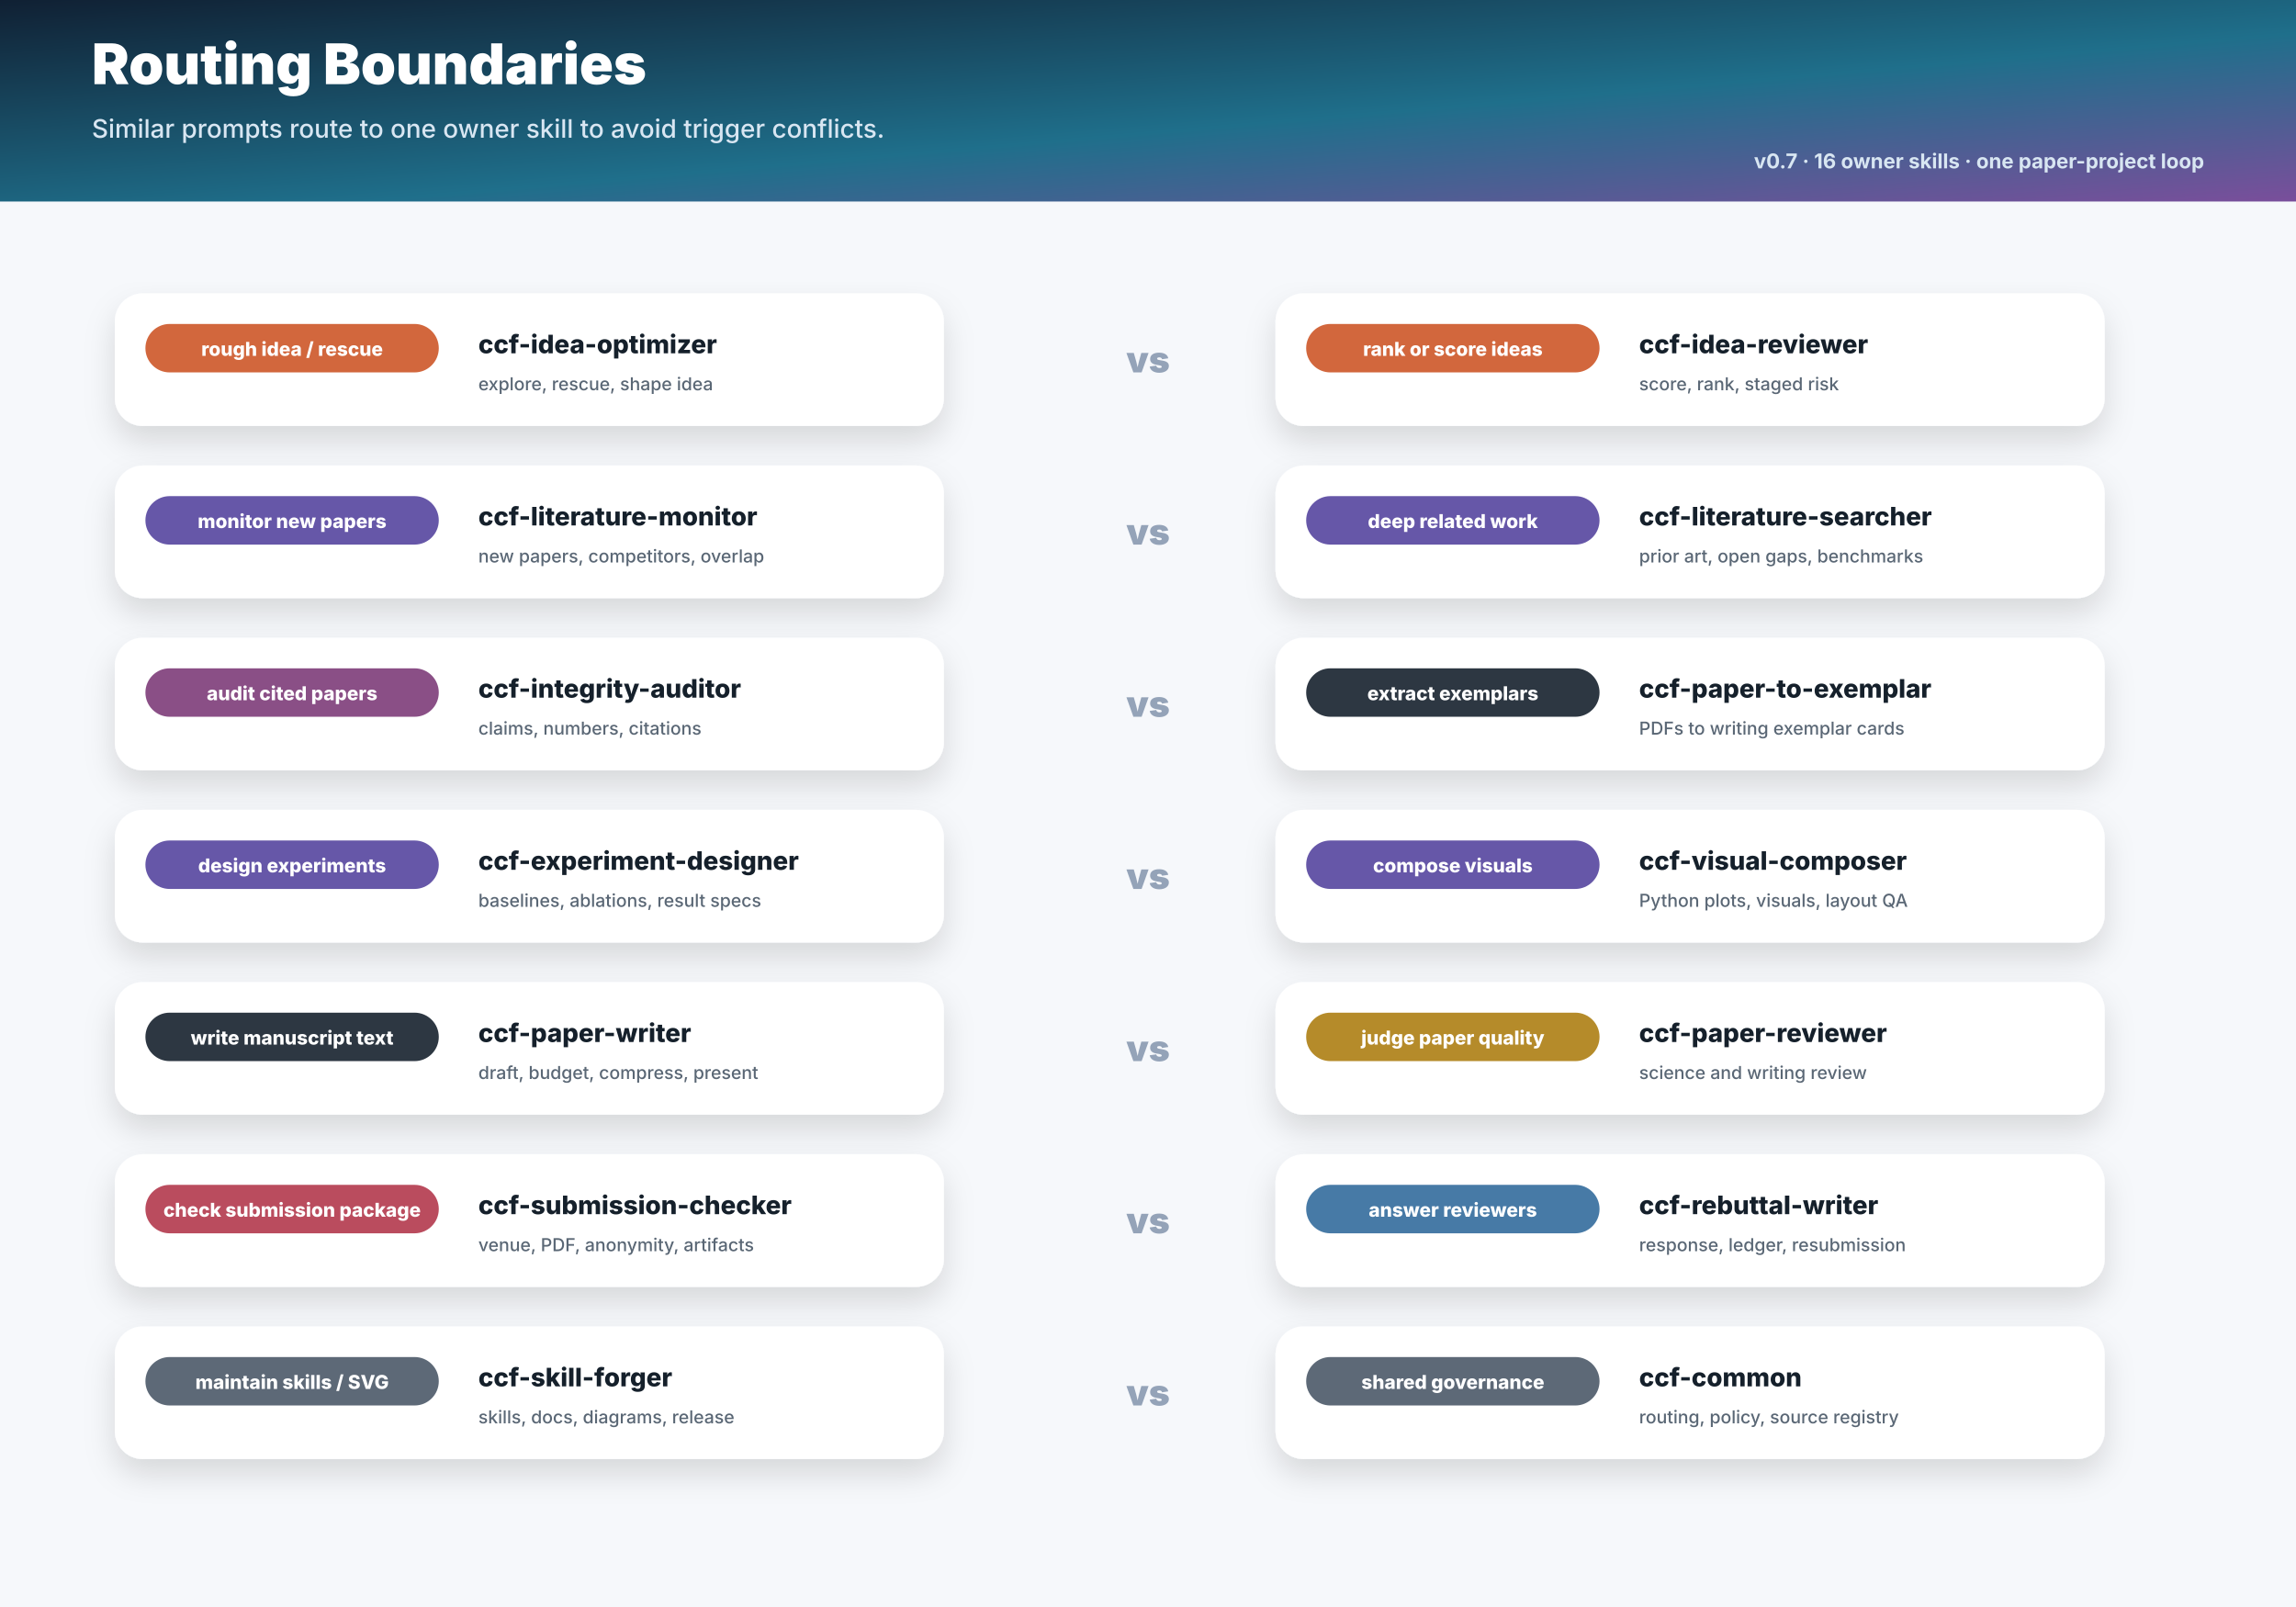
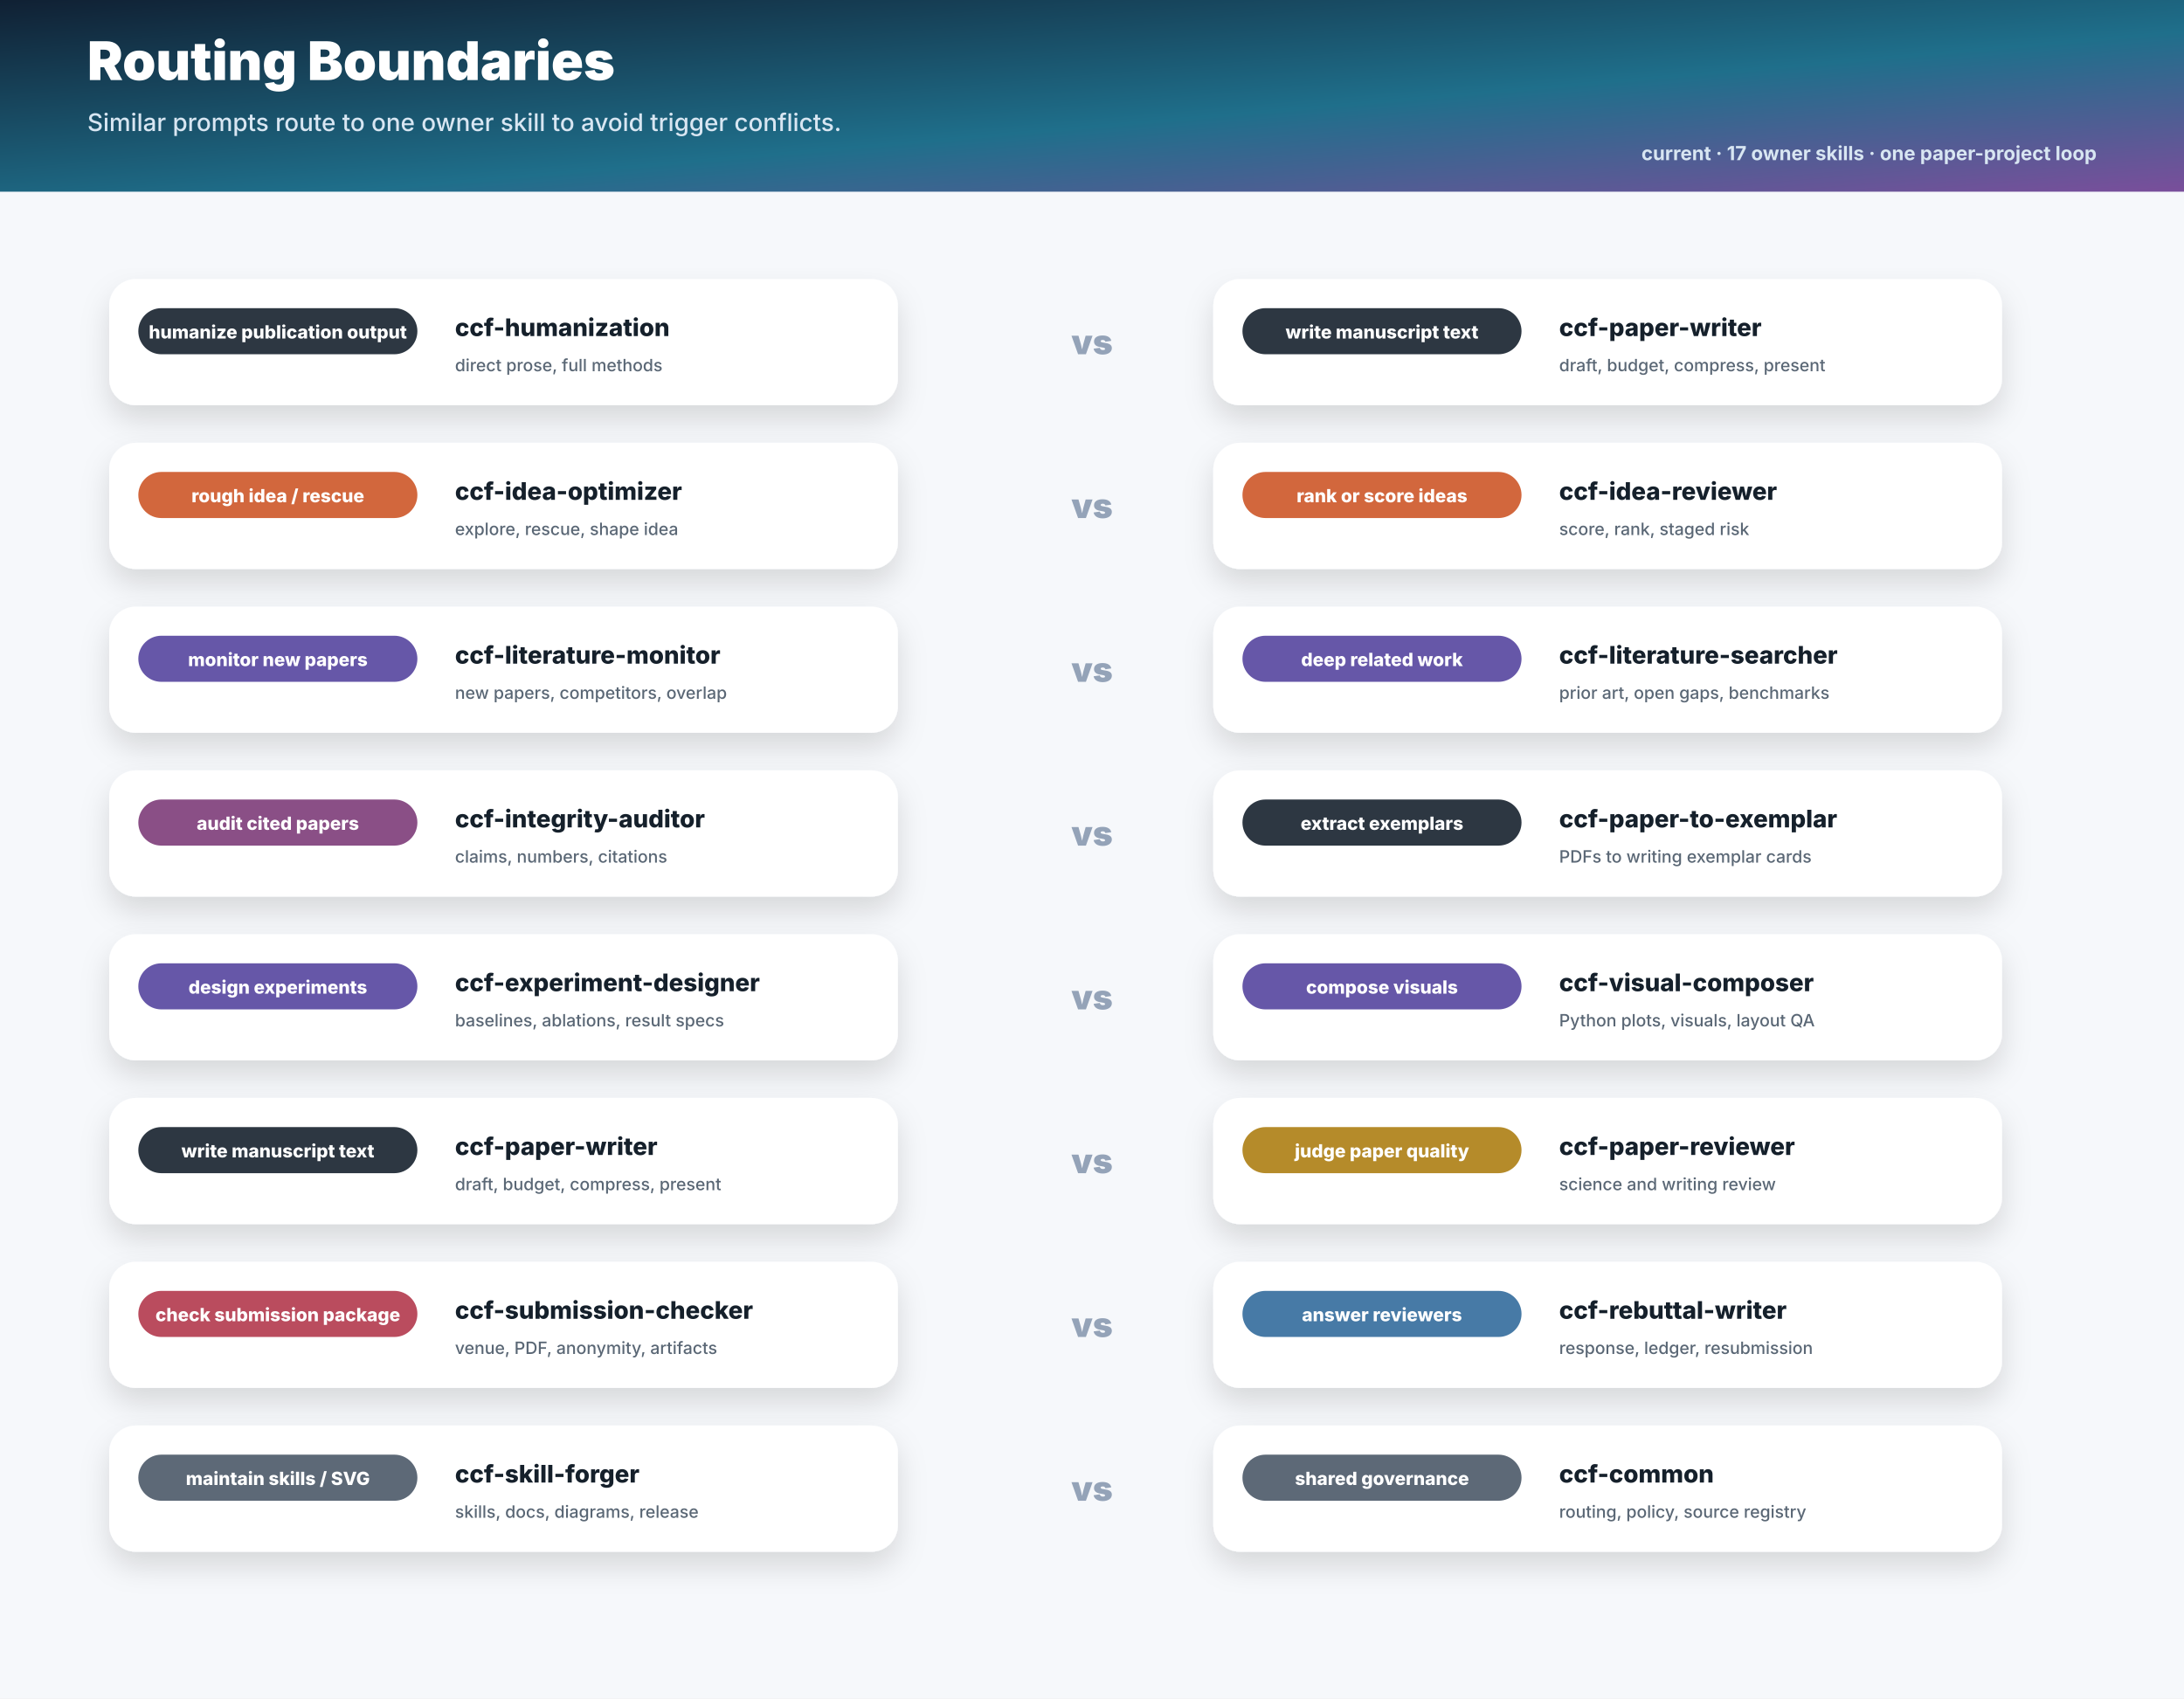
- <svg xmlns="http://www.w3.org/2000/svg" width="1800" height="1260" viewBox="0 0 1800 1260">
+ <svg xmlns="http://www.w3.org/2000/svg" width="1800" height="1400" viewBox="0 0 1800 1400">
  <defs>
    <linearGradient id="header" x1="0" y1="0" x2="1" y2="1">
      <stop offset="0" stop-color="#102033" />
      <stop offset="0.58" stop-color="#1F6F8B" />
      <stop offset="1" stop-color="#7A4E9B" />
    </linearGradient>
    <filter id="shadow" x="-20%" y="-20%" width="140%" height="160%">
      <feDropShadow dx="0" dy="12" stdDeviation="12" flood-color="#0B1826" flood-opacity="0.13" />
    </filter>
    <marker id="arrow" markerWidth="13" markerHeight="13" refX="11" refY="6.5" orient="auto">
      <path d="M2,2 L11,6.5 L2,11 Z" fill="#7B8794" />
    </marker>
  </defs>
  <style>text{font-family:Inter, Segoe UI, Arial, sans-serif;dominant-baseline:auto} .mono{font-family:Consolas,Menlo,monospace}</style>
-   <rect x="0" y="0" width="1800" height="1260" rx="0" fill="#F6F8FB" stroke="none" stroke-width="2" />
+   <rect x="0" y="0" width="1800" height="1400" rx="0" fill="#F6F8FB" stroke="none" stroke-width="2" />
  <rect x="0" y="0" width="1800" height="158" rx="0" fill="url(#header)" stroke="none" stroke-width="2" />
  <text x="72" y="66" font-size="44" font-weight="850" fill="#FFFFFF" text-anchor="start">Routing Boundaries</text>
  <text x="72" y="108" font-size="20" font-weight="500" fill="#D8E6F2" text-anchor="start">Similar prompts route to one owner skill to avoid trigger conflicts.</text>
-   <text x="1728" y="132" font-size="16" font-weight="650" fill="#D8E6F2" text-anchor="end">v0.7 · 16 owner skills · one paper-project loop</text>
+   <text x="1728" y="132" font-size="16" font-weight="650" fill="#D8E6F2" text-anchor="end">current · 17 owner skills · one paper-project loop</text>
  <rect x="90" y="230" width="650" height="104" rx="22" fill="#FFFFFF" stroke="none" stroke-width="2" filter="url(#shadow)" />
-   <rect x="114" y="254" width="230" height="38" rx="19" fill="#D2673D" stroke="none" stroke-width="2" />
-   <text x="229" y="279" font-size="15" font-weight="760" fill="#FFFFFF" text-anchor="middle">rough idea / rescue</text>
-   <text x="375" y="277" font-size="20" font-weight="820" fill="#15202B" text-anchor="start">ccf-idea-optimizer</text>
-   <text x="375" y="306" font-size="14" font-weight="520" fill="#5A6775" text-anchor="start">explore, rescue, shape idea</text>
+   <rect x="114" y="254" width="230" height="38" rx="19" fill="#2D3742" stroke="none" stroke-width="2" />
+   <text x="229" y="279" font-size="15" font-weight="760" fill="#FFFFFF" text-anchor="middle">humanize publication output</text>
+   <text x="375" y="277" font-size="20" font-weight="820" fill="#15202B" text-anchor="start">ccf-humanization</text>
+   <text x="375" y="306" font-size="14" font-weight="520" fill="#5A6775" text-anchor="start">direct prose, full methods</text>
  <rect x="1000" y="230" width="650" height="104" rx="22" fill="#FFFFFF" stroke="none" stroke-width="2" filter="url(#shadow)" />
-   <rect x="1024" y="254" width="230" height="38" rx="19" fill="#D2673D" stroke="none" stroke-width="2" />
-   <text x="1139" y="279" font-size="15" font-weight="760" fill="#FFFFFF" text-anchor="middle">rank or score ideas</text>
-   <text x="1285" y="277" font-size="20" font-weight="820" fill="#15202B" text-anchor="start">ccf-idea-reviewer</text>
-   <text x="1285" y="306" font-size="14" font-weight="520" fill="#5A6775" text-anchor="start">score, rank, staged risk</text>
+   <rect x="1024" y="254" width="230" height="38" rx="19" fill="#2D3742" stroke="none" stroke-width="2" />
+   <text x="1139" y="279" font-size="15" font-weight="760" fill="#FFFFFF" text-anchor="middle">write manuscript text</text>
+   <text x="1285" y="277" font-size="20" font-weight="820" fill="#15202B" text-anchor="start">ccf-paper-writer</text>
+   <text x="1285" y="306" font-size="14" font-weight="520" fill="#5A6775" text-anchor="start">draft, budget, compress, present</text>
  <text x="900" y="292" font-size="28" font-weight="850" fill="#94A3B8" text-anchor="middle">vs</text>
  <rect x="90" y="365" width="650" height="104" rx="22" fill="#FFFFFF" stroke="none" stroke-width="2" filter="url(#shadow)" />
-   <rect x="114" y="389" width="230" height="38" rx="19" fill="#6657A8" stroke="none" stroke-width="2" />
-   <text x="229" y="414" font-size="15" font-weight="760" fill="#FFFFFF" text-anchor="middle">monitor new papers</text>
-   <text x="375" y="412" font-size="20" font-weight="820" fill="#15202B" text-anchor="start">ccf-literature-monitor</text>
-   <text x="375" y="441" font-size="14" font-weight="520" fill="#5A6775" text-anchor="start">new papers, competitors, overlap</text>
+   <rect x="114" y="389" width="230" height="38" rx="19" fill="#D2673D" stroke="none" stroke-width="2" />
+   <text x="229" y="414" font-size="15" font-weight="760" fill="#FFFFFF" text-anchor="middle">rough idea / rescue</text>
+   <text x="375" y="412" font-size="20" font-weight="820" fill="#15202B" text-anchor="start">ccf-idea-optimizer</text>
+   <text x="375" y="441" font-size="14" font-weight="520" fill="#5A6775" text-anchor="start">explore, rescue, shape idea</text>
  <rect x="1000" y="365" width="650" height="104" rx="22" fill="#FFFFFF" stroke="none" stroke-width="2" filter="url(#shadow)" />
-   <rect x="1024" y="389" width="230" height="38" rx="19" fill="#6657A8" stroke="none" stroke-width="2" />
-   <text x="1139" y="414" font-size="15" font-weight="760" fill="#FFFFFF" text-anchor="middle">deep related work</text>
-   <text x="1285" y="412" font-size="20" font-weight="820" fill="#15202B" text-anchor="start">ccf-literature-searcher</text>
-   <text x="1285" y="441" font-size="14" font-weight="520" fill="#5A6775" text-anchor="start">prior art, open gaps, benchmarks</text>
+   <rect x="1024" y="389" width="230" height="38" rx="19" fill="#D2673D" stroke="none" stroke-width="2" />
+   <text x="1139" y="414" font-size="15" font-weight="760" fill="#FFFFFF" text-anchor="middle">rank or score ideas</text>
+   <text x="1285" y="412" font-size="20" font-weight="820" fill="#15202B" text-anchor="start">ccf-idea-reviewer</text>
+   <text x="1285" y="441" font-size="14" font-weight="520" fill="#5A6775" text-anchor="start">score, rank, staged risk</text>
  <text x="900" y="427" font-size="28" font-weight="850" fill="#94A3B8" text-anchor="middle">vs</text>
  <rect x="90" y="500" width="650" height="104" rx="22" fill="#FFFFFF" stroke="none" stroke-width="2" filter="url(#shadow)" />
-   <rect x="114" y="524" width="230" height="38" rx="19" fill="#8A4F86" stroke="none" stroke-width="2" />
-   <text x="229" y="549" font-size="15" font-weight="760" fill="#FFFFFF" text-anchor="middle">audit cited papers</text>
-   <text x="375" y="547" font-size="20" font-weight="820" fill="#15202B" text-anchor="start">ccf-integrity-auditor</text>
-   <text x="375" y="576" font-size="14" font-weight="520" fill="#5A6775" text-anchor="start">claims, numbers, citations</text>
+   <rect x="114" y="524" width="230" height="38" rx="19" fill="#6657A8" stroke="none" stroke-width="2" />
+   <text x="229" y="549" font-size="15" font-weight="760" fill="#FFFFFF" text-anchor="middle">monitor new papers</text>
+   <text x="375" y="547" font-size="20" font-weight="820" fill="#15202B" text-anchor="start">ccf-literature-monitor</text>
+   <text x="375" y="576" font-size="14" font-weight="520" fill="#5A6775" text-anchor="start">new papers, competitors, overlap</text>
  <rect x="1000" y="500" width="650" height="104" rx="22" fill="#FFFFFF" stroke="none" stroke-width="2" filter="url(#shadow)" />
-   <rect x="1024" y="524" width="230" height="38" rx="19" fill="#2D3742" stroke="none" stroke-width="2" />
-   <text x="1139" y="549" font-size="15" font-weight="760" fill="#FFFFFF" text-anchor="middle">extract exemplars</text>
-   <text x="1285" y="547" font-size="20" font-weight="820" fill="#15202B" text-anchor="start">ccf-paper-to-exemplar</text>
-   <text x="1285" y="576" font-size="14" font-weight="520" fill="#5A6775" text-anchor="start">PDFs to writing exemplar cards</text>
+   <rect x="1024" y="524" width="230" height="38" rx="19" fill="#6657A8" stroke="none" stroke-width="2" />
+   <text x="1139" y="549" font-size="15" font-weight="760" fill="#FFFFFF" text-anchor="middle">deep related work</text>
+   <text x="1285" y="547" font-size="20" font-weight="820" fill="#15202B" text-anchor="start">ccf-literature-searcher</text>
+   <text x="1285" y="576" font-size="14" font-weight="520" fill="#5A6775" text-anchor="start">prior art, open gaps, benchmarks</text>
  <text x="900" y="562" font-size="28" font-weight="850" fill="#94A3B8" text-anchor="middle">vs</text>
  <rect x="90" y="635" width="650" height="104" rx="22" fill="#FFFFFF" stroke="none" stroke-width="2" filter="url(#shadow)" />
-   <rect x="114" y="659" width="230" height="38" rx="19" fill="#6657A8" stroke="none" stroke-width="2" />
-   <text x="229" y="684" font-size="15" font-weight="760" fill="#FFFFFF" text-anchor="middle">design experiments</text>
-   <text x="375" y="682" font-size="20" font-weight="820" fill="#15202B" text-anchor="start">ccf-experiment-designer</text>
-   <text x="375" y="711" font-size="14" font-weight="520" fill="#5A6775" text-anchor="start">baselines, ablations, result specs</text>
+   <rect x="114" y="659" width="230" height="38" rx="19" fill="#8A4F86" stroke="none" stroke-width="2" />
+   <text x="229" y="684" font-size="15" font-weight="760" fill="#FFFFFF" text-anchor="middle">audit cited papers</text>
+   <text x="375" y="682" font-size="20" font-weight="820" fill="#15202B" text-anchor="start">ccf-integrity-auditor</text>
+   <text x="375" y="711" font-size="14" font-weight="520" fill="#5A6775" text-anchor="start">claims, numbers, citations</text>
  <rect x="1000" y="635" width="650" height="104" rx="22" fill="#FFFFFF" stroke="none" stroke-width="2" filter="url(#shadow)" />
-   <rect x="1024" y="659" width="230" height="38" rx="19" fill="#6657A8" stroke="none" stroke-width="2" />
-   <text x="1139" y="684" font-size="15" font-weight="760" fill="#FFFFFF" text-anchor="middle">compose visuals</text>
-   <text x="1285" y="682" font-size="20" font-weight="820" fill="#15202B" text-anchor="start">ccf-visual-composer</text>
-   <text x="1285" y="711" font-size="14" font-weight="520" fill="#5A6775" text-anchor="start">Python plots, visuals, layout QA</text>
+   <rect x="1024" y="659" width="230" height="38" rx="19" fill="#2D3742" stroke="none" stroke-width="2" />
+   <text x="1139" y="684" font-size="15" font-weight="760" fill="#FFFFFF" text-anchor="middle">extract exemplars</text>
+   <text x="1285" y="682" font-size="20" font-weight="820" fill="#15202B" text-anchor="start">ccf-paper-to-exemplar</text>
+   <text x="1285" y="711" font-size="14" font-weight="520" fill="#5A6775" text-anchor="start">PDFs to writing exemplar cards</text>
  <text x="900" y="697" font-size="28" font-weight="850" fill="#94A3B8" text-anchor="middle">vs</text>
  <rect x="90" y="770" width="650" height="104" rx="22" fill="#FFFFFF" stroke="none" stroke-width="2" filter="url(#shadow)" />
-   <rect x="114" y="794" width="230" height="38" rx="19" fill="#2D3742" stroke="none" stroke-width="2" />
-   <text x="229" y="819" font-size="15" font-weight="760" fill="#FFFFFF" text-anchor="middle">write manuscript text</text>
-   <text x="375" y="817" font-size="20" font-weight="820" fill="#15202B" text-anchor="start">ccf-paper-writer</text>
-   <text x="375" y="846" font-size="14" font-weight="520" fill="#5A6775" text-anchor="start">draft, budget, compress, present</text>
+   <rect x="114" y="794" width="230" height="38" rx="19" fill="#6657A8" stroke="none" stroke-width="2" />
+   <text x="229" y="819" font-size="15" font-weight="760" fill="#FFFFFF" text-anchor="middle">design experiments</text>
+   <text x="375" y="817" font-size="20" font-weight="820" fill="#15202B" text-anchor="start">ccf-experiment-designer</text>
+   <text x="375" y="846" font-size="14" font-weight="520" fill="#5A6775" text-anchor="start">baselines, ablations, result specs</text>
  <rect x="1000" y="770" width="650" height="104" rx="22" fill="#FFFFFF" stroke="none" stroke-width="2" filter="url(#shadow)" />
-   <rect x="1024" y="794" width="230" height="38" rx="19" fill="#B58B2A" stroke="none" stroke-width="2" />
-   <text x="1139" y="819" font-size="15" font-weight="760" fill="#FFFFFF" text-anchor="middle">judge paper quality</text>
-   <text x="1285" y="817" font-size="20" font-weight="820" fill="#15202B" text-anchor="start">ccf-paper-reviewer</text>
-   <text x="1285" y="846" font-size="14" font-weight="520" fill="#5A6775" text-anchor="start">science and writing review</text>
+   <rect x="1024" y="794" width="230" height="38" rx="19" fill="#6657A8" stroke="none" stroke-width="2" />
+   <text x="1139" y="819" font-size="15" font-weight="760" fill="#FFFFFF" text-anchor="middle">compose visuals</text>
+   <text x="1285" y="817" font-size="20" font-weight="820" fill="#15202B" text-anchor="start">ccf-visual-composer</text>
+   <text x="1285" y="846" font-size="14" font-weight="520" fill="#5A6775" text-anchor="start">Python plots, visuals, layout QA</text>
  <text x="900" y="832" font-size="28" font-weight="850" fill="#94A3B8" text-anchor="middle">vs</text>
  <rect x="90" y="905" width="650" height="104" rx="22" fill="#FFFFFF" stroke="none" stroke-width="2" filter="url(#shadow)" />
-   <rect x="114" y="929" width="230" height="38" rx="19" fill="#BA4C5E" stroke="none" stroke-width="2" />
-   <text x="229" y="954" font-size="15" font-weight="760" fill="#FFFFFF" text-anchor="middle">check submission package</text>
-   <text x="375" y="952" font-size="20" font-weight="820" fill="#15202B" text-anchor="start">ccf-submission-checker</text>
-   <text x="375" y="981" font-size="14" font-weight="520" fill="#5A6775" text-anchor="start">venue, PDF, anonymity, artifacts</text>
+   <rect x="114" y="929" width="230" height="38" rx="19" fill="#2D3742" stroke="none" stroke-width="2" />
+   <text x="229" y="954" font-size="15" font-weight="760" fill="#FFFFFF" text-anchor="middle">write manuscript text</text>
+   <text x="375" y="952" font-size="20" font-weight="820" fill="#15202B" text-anchor="start">ccf-paper-writer</text>
+   <text x="375" y="981" font-size="14" font-weight="520" fill="#5A6775" text-anchor="start">draft, budget, compress, present</text>
  <rect x="1000" y="905" width="650" height="104" rx="22" fill="#FFFFFF" stroke="none" stroke-width="2" filter="url(#shadow)" />
-   <rect x="1024" y="929" width="230" height="38" rx="19" fill="#477AA6" stroke="none" stroke-width="2" />
-   <text x="1139" y="954" font-size="15" font-weight="760" fill="#FFFFFF" text-anchor="middle">answer reviewers</text>
-   <text x="1285" y="952" font-size="20" font-weight="820" fill="#15202B" text-anchor="start">ccf-rebuttal-writer</text>
-   <text x="1285" y="981" font-size="14" font-weight="520" fill="#5A6775" text-anchor="start">response, ledger, resubmission</text>
+   <rect x="1024" y="929" width="230" height="38" rx="19" fill="#B58B2A" stroke="none" stroke-width="2" />
+   <text x="1139" y="954" font-size="15" font-weight="760" fill="#FFFFFF" text-anchor="middle">judge paper quality</text>
+   <text x="1285" y="952" font-size="20" font-weight="820" fill="#15202B" text-anchor="start">ccf-paper-reviewer</text>
+   <text x="1285" y="981" font-size="14" font-weight="520" fill="#5A6775" text-anchor="start">science and writing review</text>
  <text x="900" y="967" font-size="28" font-weight="850" fill="#94A3B8" text-anchor="middle">vs</text>
  <rect x="90" y="1040" width="650" height="104" rx="22" fill="#FFFFFF" stroke="none" stroke-width="2" filter="url(#shadow)" />
-   <rect x="114" y="1064" width="230" height="38" rx="19" fill="#5D6977" stroke="none" stroke-width="2" />
-   <text x="229" y="1089" font-size="15" font-weight="760" fill="#FFFFFF" text-anchor="middle">maintain skills / SVG</text>
-   <text x="375" y="1087" font-size="20" font-weight="820" fill="#15202B" text-anchor="start">ccf-skill-forger</text>
-   <text x="375" y="1116" font-size="14" font-weight="520" fill="#5A6775" text-anchor="start">skills, docs, diagrams, release</text>
+   <rect x="114" y="1064" width="230" height="38" rx="19" fill="#BA4C5E" stroke="none" stroke-width="2" />
+   <text x="229" y="1089" font-size="15" font-weight="760" fill="#FFFFFF" text-anchor="middle">check submission package</text>
+   <text x="375" y="1087" font-size="20" font-weight="820" fill="#15202B" text-anchor="start">ccf-submission-checker</text>
+   <text x="375" y="1116" font-size="14" font-weight="520" fill="#5A6775" text-anchor="start">venue, PDF, anonymity, artifacts</text>
  <rect x="1000" y="1040" width="650" height="104" rx="22" fill="#FFFFFF" stroke="none" stroke-width="2" filter="url(#shadow)" />
-   <rect x="1024" y="1064" width="230" height="38" rx="19" fill="#5D6977" stroke="none" stroke-width="2" />
-   <text x="1139" y="1089" font-size="15" font-weight="760" fill="#FFFFFF" text-anchor="middle">shared governance</text>
-   <text x="1285" y="1087" font-size="20" font-weight="820" fill="#15202B" text-anchor="start">ccf-common</text>
-   <text x="1285" y="1116" font-size="14" font-weight="520" fill="#5A6775" text-anchor="start">routing, policy, source registry</text>
+   <rect x="1024" y="1064" width="230" height="38" rx="19" fill="#477AA6" stroke="none" stroke-width="2" />
+   <text x="1139" y="1089" font-size="15" font-weight="760" fill="#FFFFFF" text-anchor="middle">answer reviewers</text>
+   <text x="1285" y="1087" font-size="20" font-weight="820" fill="#15202B" text-anchor="start">ccf-rebuttal-writer</text>
+   <text x="1285" y="1116" font-size="14" font-weight="520" fill="#5A6775" text-anchor="start">response, ledger, resubmission</text>
  <text x="900" y="1102" font-size="28" font-weight="850" fill="#94A3B8" text-anchor="middle">vs</text>
+   <rect x="90" y="1175" width="650" height="104" rx="22" fill="#FFFFFF" stroke="none" stroke-width="2" filter="url(#shadow)" />
+   <rect x="114" y="1199" width="230" height="38" rx="19" fill="#5D6977" stroke="none" stroke-width="2" />
+   <text x="229" y="1224" font-size="15" font-weight="760" fill="#FFFFFF" text-anchor="middle">maintain skills / SVG</text>
+   <text x="375" y="1222" font-size="20" font-weight="820" fill="#15202B" text-anchor="start">ccf-skill-forger</text>
+   <text x="375" y="1251" font-size="14" font-weight="520" fill="#5A6775" text-anchor="start">skills, docs, diagrams, release</text>
+   <rect x="1000" y="1175" width="650" height="104" rx="22" fill="#FFFFFF" stroke="none" stroke-width="2" filter="url(#shadow)" />
+   <rect x="1024" y="1199" width="230" height="38" rx="19" fill="#5D6977" stroke="none" stroke-width="2" />
+   <text x="1139" y="1224" font-size="15" font-weight="760" fill="#FFFFFF" text-anchor="middle">shared governance</text>
+   <text x="1285" y="1222" font-size="20" font-weight="820" fill="#15202B" text-anchor="start">ccf-common</text>
+   <text x="1285" y="1251" font-size="14" font-weight="520" fill="#5A6775" text-anchor="start">routing, policy, source registry</text>
+   <text x="900" y="1237" font-size="28" font-weight="850" fill="#94A3B8" text-anchor="middle">vs</text>
</svg>
